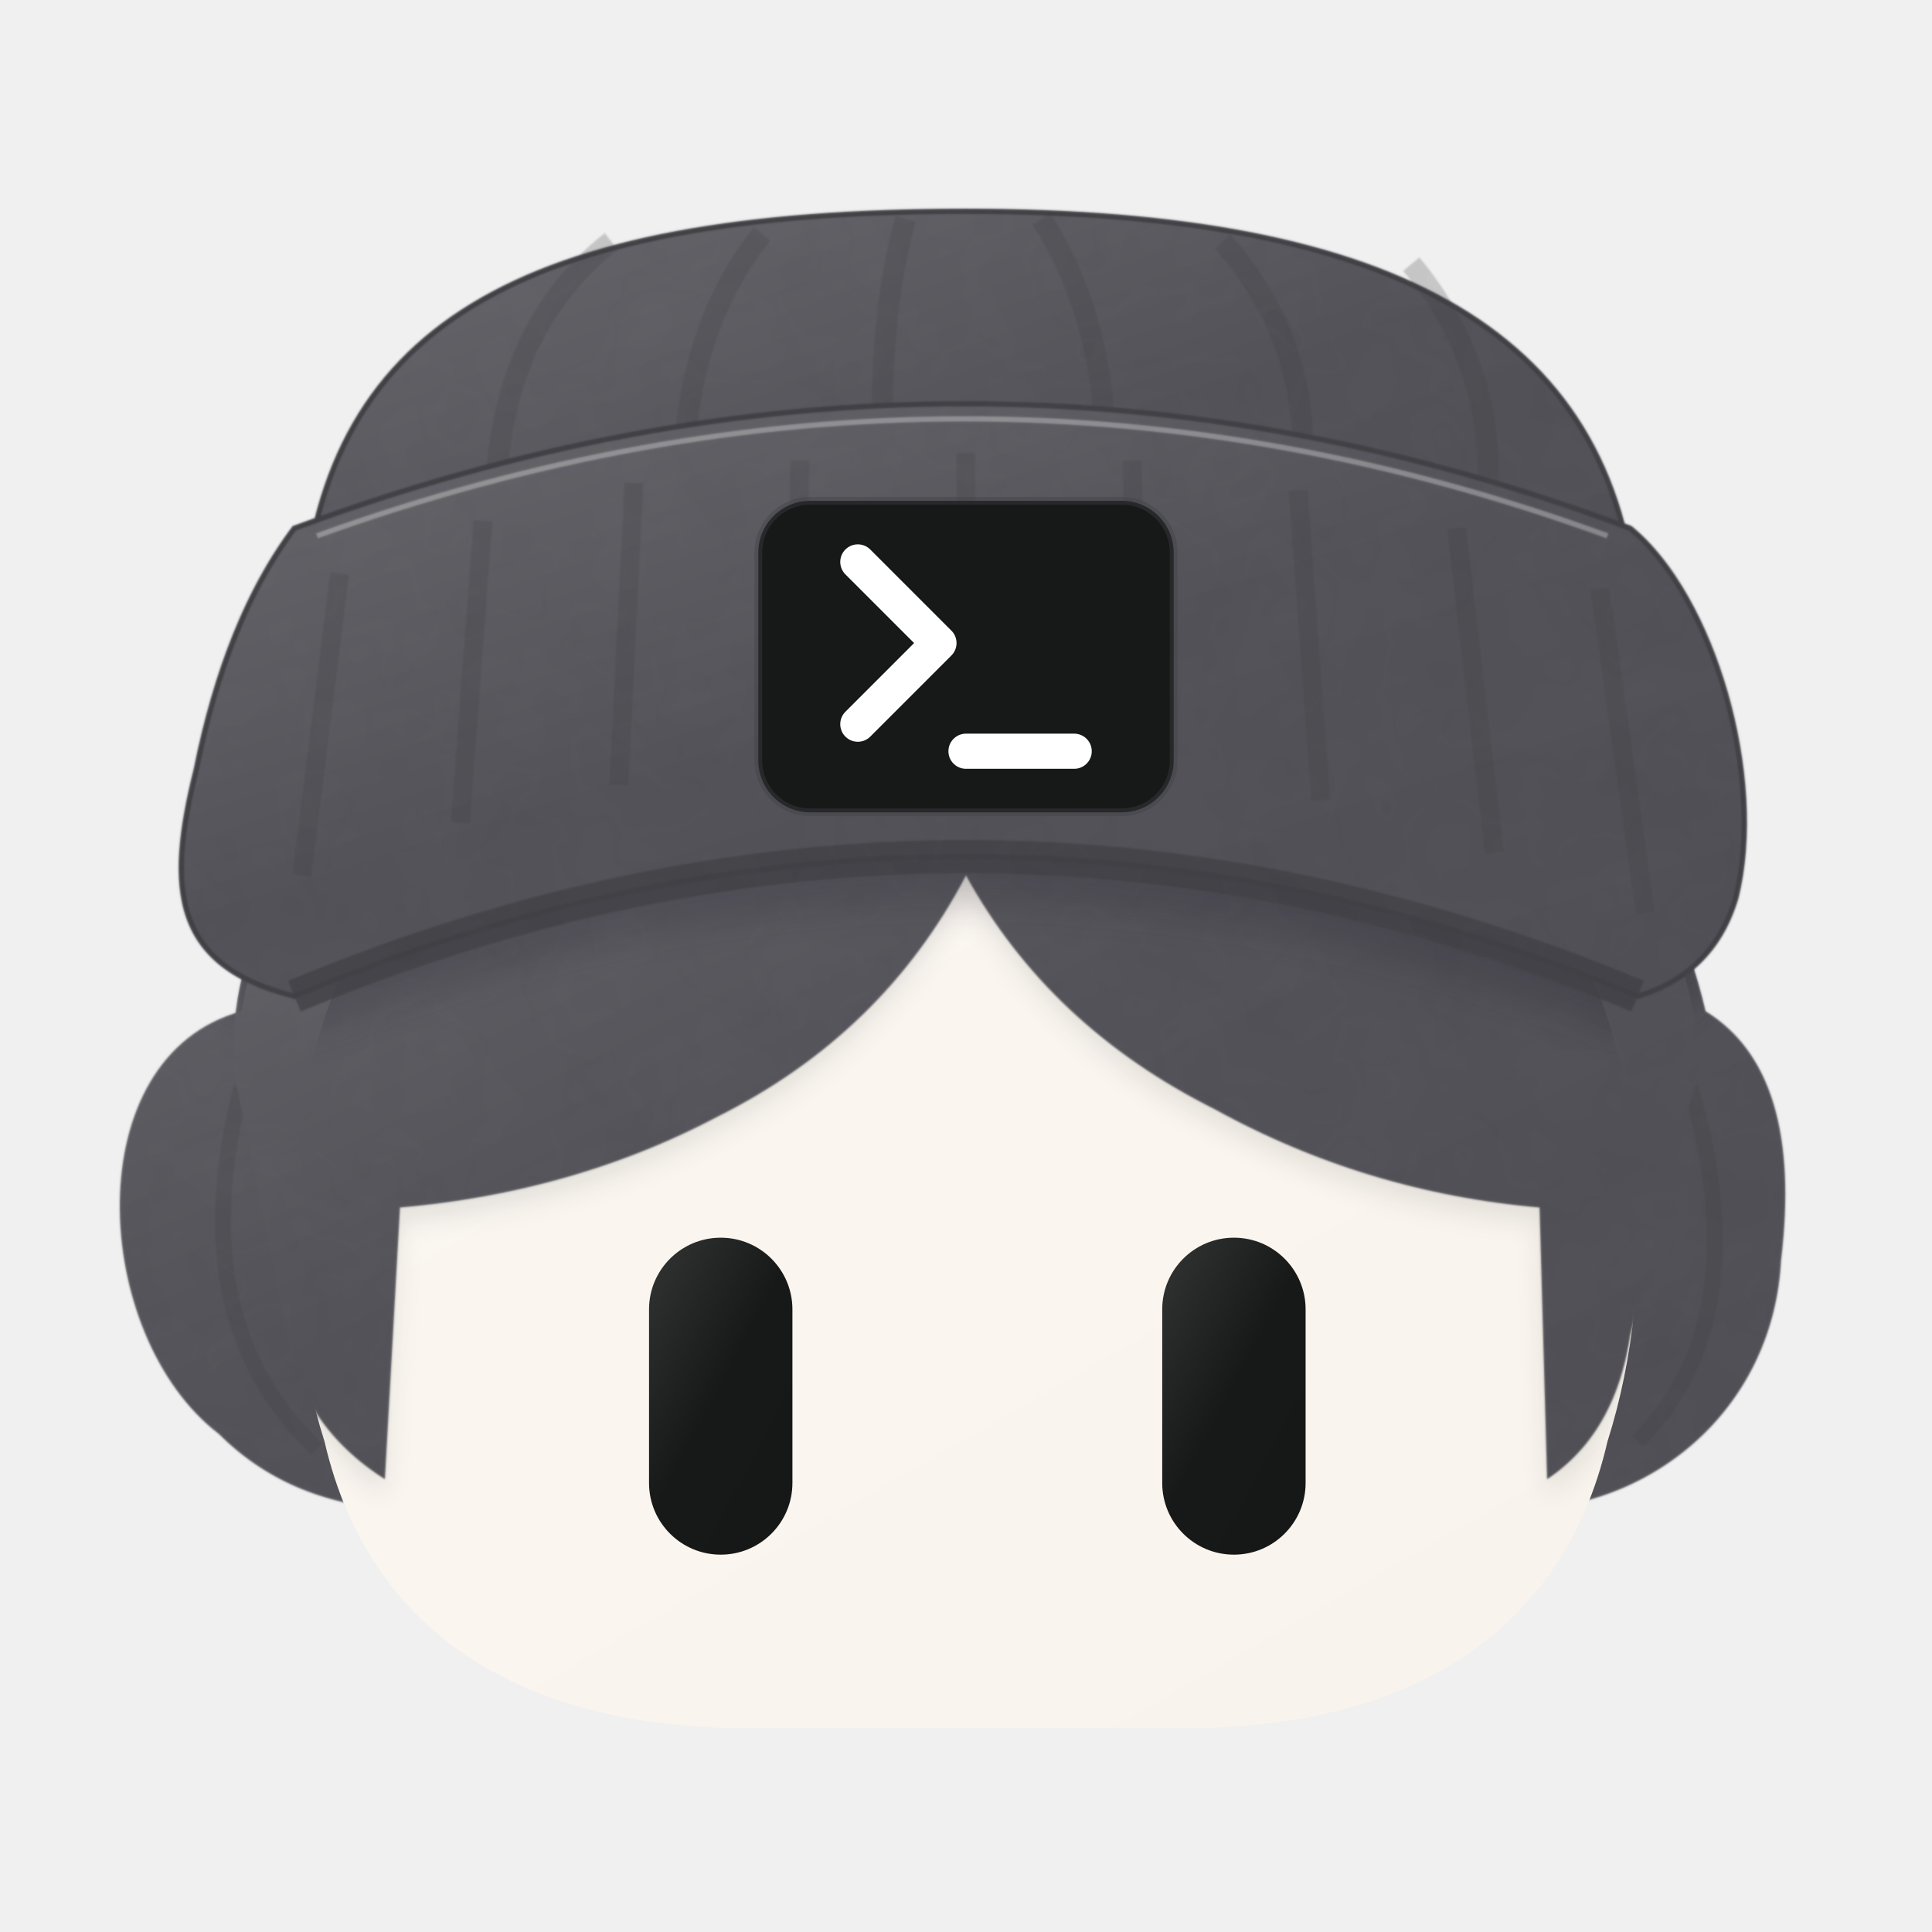
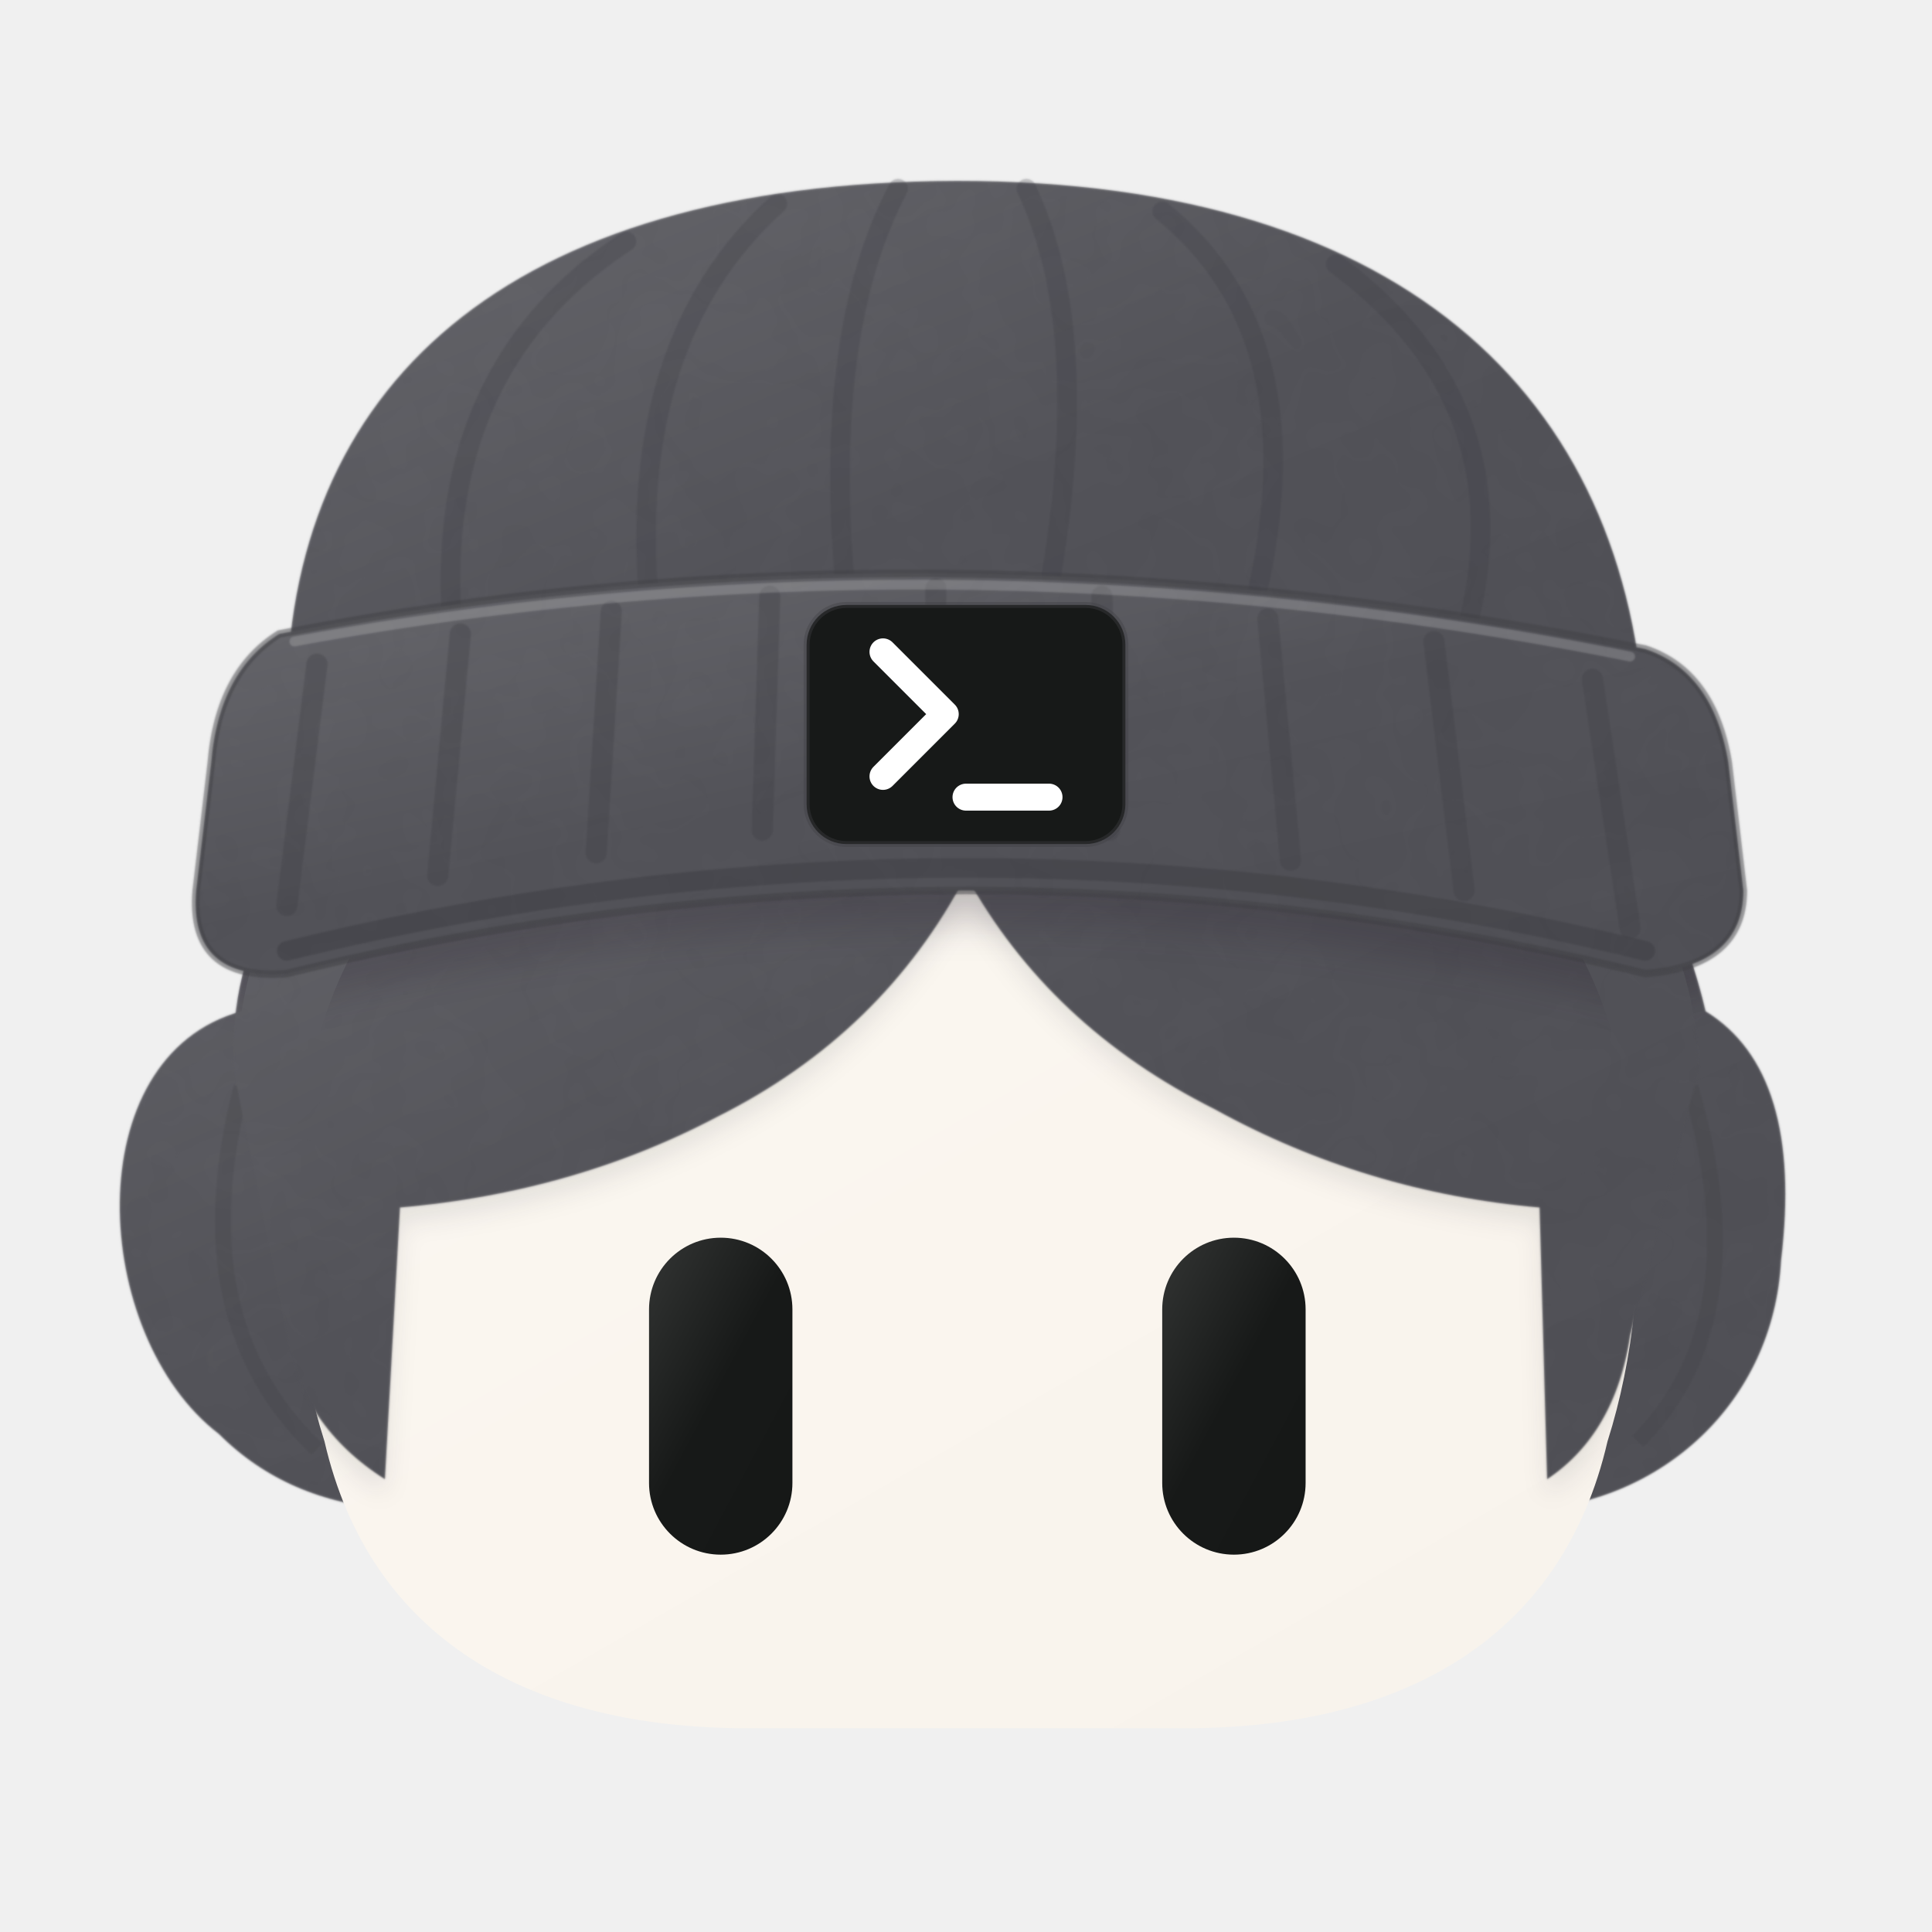
<svg xmlns="http://www.w3.org/2000/svg" viewBox="0 0 256 256" width="256" height="256" role="img">
  <defs>
    <clipPath id="avatar-contact-receiver-fringe-hair-curtain-face-round" clipPathUnits="userSpaceOnUse">
      <path d="M48 124C38 140 36 169 43 191C49 217 70 229 99 229H157C186 229 207 217 213 191C220 169 218 140 208 124C185 105 71 105 48 124Z" fill="#000000" />
    </clipPath>
    <filter id="avatar-contact-shadow-fringe-hair-curtain-face-round" filterUnits="userSpaceOnUse" x="0" y="0" width="256" height="256" color-interpolation-filters="sRGB">
      <feGaussianBlur in="SourceAlpha" stdDeviation="1.6" />
      <feOffset dy="2" result="contact-alpha" />
      <feFlood flood-color="#201a28" flood-opacity="0.09" />
      <feComposite in2="contact-alpha" operator="in" />
    </filter>
    <clipPath id="avatar-contact-receiver-hat-hat-beanie-hair-curtain-hair-crop-back-face-round" clipPathUnits="userSpaceOnUse">
      <path d="M48 124C38 140 36 169 43 191C49 217 70 229 99 229H157C186 229 207 217 213 191C220 169 218 140 208 124C185 105 71 105 48 124Z" fill="#000000" />
      <path d="M31 142C29 106 68 85 128 85C188 85 225 107 225 142L216 177Q214 190 205 196L204 160Q181 158 161 147Q139 136 128 116Q117 137 95 148Q76 158 53 160L51 196Q40 189 38 177Z" fill="#000000" />
      <path d="M32 134C10 140 12 177 29 190Q38 199 52 200H203C220 199 235 186 236 167Q239 142 226 134C216 92 181 84 128 84C75 84 39 94 32 134Z" fill="#000000" />
      <path d="M32 144Q24 175 42 192M224 144Q233 175 217 191" fill="none" stroke="#000000" stroke-width="2.1" stroke-opacity="0.25" />
    </clipPath>
    <filter id="avatar-contact-shadow-hat-hat-beanie-hair-curtain-hair-crop-back-face-round" filterUnits="userSpaceOnUse" x="0" y="0" width="256" height="256" color-interpolation-filters="sRGB">
      <feGaussianBlur in="SourceAlpha" stdDeviation="2.4" />
      <feOffset dy="4" result="contact-alpha" />
      <feFlood flood-color="#201a28" flood-opacity="0.19" />
      <feComposite in2="contact-alpha" operator="in" />
    </filter>
    <filter id="avatar-soft-material-v1" x="-2%" y="-2%" width="104%" height="104%" color-interpolation-filters="sRGB">
      <feTurbulence type="fractalNoise" baseFrequency="0.08" numOctaves="3" seed="17" result="grain" />
      <feColorMatrix in="grain" type="matrix" values="0.213 0.715 0.072 0 0 0.213 0.715 0.072 0 0 0.213 0.715 0.072 0 0 0 0 0 0.03 0" result="faint-grain" />
      <feComposite in="faint-grain" in2="SourceGraphic" operator="in" result="clipped-grain" />
      <feBlend in="SourceGraphic" in2="clipped-grain" mode="soft-light" result="material" />
      <feGaussianBlur in="material" stdDeviation="0.16" />
    </filter>
    <linearGradient id="avatar-face-faf5ee" x1="0%" y1="0%" x2="85%" y2="100%">
      <stop offset="0%" stop-color="#fbf8f2" />
      <stop offset="52%" stop-color="#faf5ee" />
      <stop offset="100%" stop-color="#f8f3ec" />
    </linearGradient>
    <linearGradient id="avatar-hair-525258" x1="0%" y1="0%" x2="85%" y2="100%">
      <stop offset="0%" stop-color="#67676c" />
      <stop offset="52%" stop-color="#525258" />
      <stop offset="100%" stop-color="#4f4f55" />
    </linearGradient>
    <linearGradient id="avatar-hat-525258" x1="0%" y1="0%" x2="85%" y2="100%">
      <stop offset="0%" stop-color="#67676c" />
      <stop offset="52%" stop-color="#525258" />
      <stop offset="100%" stop-color="#4f4f55" />
    </linearGradient>
    <linearGradient id="avatar-eyes-171918" x1="0%" y1="0%" x2="85%" y2="100%">
      <stop offset="0%" stop-color="#333534" />
      <stop offset="52%" stop-color="#171918" />
      <stop offset="100%" stop-color="#161817" />
    </linearGradient>
    <linearGradient id="avatar-badge-ffffff" x1="0%" y1="0%" x2="85%" y2="100%">
      <stop offset="0%" stop-color="#ffffff" />
      <stop offset="52%" stop-color="#ffffff" />
      <stop offset="100%" stop-color="#f6f6f6" />
    </linearGradient>
  </defs>
  <g color="#404045" filter="url(#avatar-soft-material-v1)">
    <path d="M32 134C10 140 12 177 29 190Q38 199 52 200H203C220 199 235 186 236 167Q239 142 226 134C216 92 181 84 128 84C75 84 39 94 32 134Z" fill="url(#avatar-hair-525258)" />
    <path d="M32 144Q24 175 42 192M224 144Q233 175 217 191" fill="none" stroke="#404045" stroke-width="2.1" stroke-opacity="0.25" />
  </g>
  <g color="url(#avatar-face-faf5ee)">
    <path d="M48 124C38 140 36 169 43 191C49 217 70 229 99 229H157C186 229 207 217 213 191C220 169 218 140 208 124C185 105 71 105 48 124Z" fill="url(#avatar-face-faf5ee)" />
  </g>
  <g data-layer="contact-shadow-fringe-hair-curtain-face-round" clip-path="url(#avatar-contact-receiver-fringe-hair-curtain-face-round)">
    <g filter="url(#avatar-contact-shadow-fringe-hair-curtain-face-round)">
      <g color="#000000">
        <path d="M31 142C29 106 68 85 128 85C188 85 225 107 225 142L216 177Q214 190 205 196L204 160Q181 158 161 147Q139 136 128 116Q117 137 95 148Q76 158 53 160L51 196Q40 189 38 177Z" fill="#000000" />
      </g>
    </g>
  </g>
  <g color="#404045" filter="url(#avatar-soft-material-v1)">
    <path d="M31 142C29 106 68 85 128 85C188 85 225 107 225 142L216 177Q214 190 205 196L204 160Q181 158 161 147Q139 136 128 116Q117 137 95 148Q76 158 53 160L51 196Q40 189 38 177Z" fill="url(#avatar-hair-525258)" />
  </g>
  <g data-layer="contact-shadow-hat-hat-beanie-hair-curtain-hair-crop-back-face-round" clip-path="url(#avatar-contact-receiver-hat-hat-beanie-hair-curtain-hair-crop-back-face-round)">
    <g filter="url(#avatar-contact-shadow-hat-hat-beanie-hair-curtain-hair-crop-back-face-round)">
      <g color="#000000">
-         <path d="M40 83C42 43 69 28 128 28C185 28 215 44 217 83L218 104H38Z" fill="#000000" stroke="#000000" stroke-width="0.7" />
-         <path d="M66 77Q63 46 81 32M91 76Q88 47 101 31M118 76Q115 47 120 29M145 76Q150 48 138 29M170 77Q178 50 162 32M195 79Q202 53 187 35" fill="none" stroke="#000000" stroke-width="2.8" stroke-opacity="0.23" />
-         <path d="M39 70Q128 37 216 70C227 79 234 103 230 119Q227 129 217 132Q128 95 39 132C23 128 22 118 26 102Q30 82 39 70Z" fill="#000000" stroke="#000000" stroke-width="0.7" />
-         <path d="M45 76L40 116M64 69L61 109M84 64L82 104M106 61L105 102M128 60V101M150 61L151 102M172 65L175 106M193 70L198 113M212 78L218 121" fill="none" stroke="#000000" stroke-width="2.5" stroke-opacity="0.23" />
-         <path d="M39 132Q128 95 217 132" fill="none" stroke="#000000" stroke-width="4.4" stroke-opacity="0.78" />
-         <path d="M42 71Q128 40 213 71" fill="none" stroke="#ffffff" stroke-width="0.7" stroke-opacity="0.32" />
+         <path d="M38 96C37 53 65 25 124 24C185 23 216 52 218 97L216 114H40Z" fill="#000000" />
+         <path d="M60 84Q57 49 83 32M86 80Q83 45 103 27M112 78Q109 44 119 25M139 78Q145 44 136 25M166 81Q175 45 154 28M193 88Q204 55 177 35" fill="none" stroke="#000000" stroke-width="2.6" stroke-opacity="0.28" stroke-linecap="round" />
+         <path d="M37 84Q124 67 218 86Q227 89 229 101L231 118Q231 128 218 129Q128 107 38 129Q25 130 26 118L28 101Q29 89 37 84Z" fill="#000000" stroke="#000000" stroke-width="1" stroke-opacity="0.5" />
+         <path d="M42 88L38 120M61 84L58 116M81 81L79 113M102 79L101 110M124 78V109M146 79L147 110M168 82L171 114M190 85L194 118M211 90L216 123" fill="none" stroke="#000000" stroke-width="2.8" stroke-opacity="0.35" stroke-linecap="round" />
+         <path d="M39 85Q126 69 216 87" fill="none" stroke="#ffffff" stroke-width="1.3" stroke-opacity="0.18" stroke-linecap="round" />
+         <path d="M38 126Q128 104 218 126" fill="none" stroke="#000000" stroke-width="2.6" stroke-opacity="0.58" stroke-linecap="round" />
      </g>
    </g>
  </g>
  <g color="#404045" filter="url(#avatar-soft-material-v1)">
-     <path d="M40 83C42 43 69 28 128 28C185 28 215 44 217 83L218 104H38Z" fill="url(#avatar-hat-525258)" stroke="#404045" stroke-width="0.7" />
-     <path d="M66 77Q63 46 81 32M91 76Q88 47 101 31M118 76Q115 47 120 29M145 76Q150 48 138 29M170 77Q178 50 162 32M195 79Q202 53 187 35" fill="none" stroke="#404045" stroke-width="2.8" stroke-opacity="0.23" />
-     <path d="M39 70Q128 37 216 70C227 79 234 103 230 119Q227 129 217 132Q128 95 39 132C23 128 22 118 26 102Q30 82 39 70Z" fill="url(#avatar-hat-525258)" stroke="#404045" stroke-width="0.7" />
-     <path d="M45 76L40 116M64 69L61 109M84 64L82 104M106 61L105 102M128 60V101M150 61L151 102M172 65L175 106M193 70L198 113M212 78L218 121" fill="none" stroke="#404045" stroke-width="2.5" stroke-opacity="0.23" />
-     <path d="M39 132Q128 95 217 132" fill="none" stroke="#404045" stroke-width="4.4" stroke-opacity="0.78" />
-     <path d="M42 71Q128 40 213 71" fill="none" stroke="#ffffff" stroke-width="0.7" stroke-opacity="0.32" />
+     <path d="M38 96C37 53 65 25 124 24C185 23 216 52 218 97L216 114H40Z" fill="url(#avatar-hat-525258)" />
+     <path d="M60 84Q57 49 83 32M86 80Q83 45 103 27M112 78Q109 44 119 25M139 78Q145 44 136 25M166 81Q175 45 154 28M193 88Q204 55 177 35" fill="none" stroke="#404045" stroke-width="2.6" stroke-opacity="0.28" stroke-linecap="round" />
+     <path d="M37 84Q124 67 218 86Q227 89 229 101L231 118Q231 128 218 129Q128 107 38 129Q25 130 26 118L28 101Q29 89 37 84Z" fill="url(#avatar-hat-525258)" stroke="#404045" stroke-width="1" stroke-opacity="0.5" />
+     <path d="M42 88L38 120M61 84L58 116M81 81L79 113M102 79L101 110M124 78V109M146 79L147 110M168 82L171 114M190 85L194 118M211 90L216 123" fill="none" stroke="#404045" stroke-width="2.8" stroke-opacity="0.35" stroke-linecap="round" />
+     <path d="M39 85Q126 69 216 87" fill="none" stroke="#ffffff" stroke-width="1.3" stroke-opacity="0.18" stroke-linecap="round" />
+     <path d="M38 126Q128 104 218 126" fill="none" stroke="#404045" stroke-width="2.6" stroke-opacity="0.58" stroke-linecap="round" />
  </g>
-   <g data-layer="hat-badge" transform="translate(128 87) rotate(0) scale(0.86) translate(-128 -64)">
+   <g data-layer="hat-badge" transform="translate(128 96) rotate(0) scale(0.66) translate(-128 -64)">
    <rect x="96" y="40" width="64" height="48" rx="8" fill="#171918" stroke="#404045" stroke-width="1.2" stroke-opacity="0.4" />
    <g transform="translate(128 64) scale(0.1953125) translate(-128 -128)">
      <g color="#ffffff">
        <path d="M12 19h8" fill="none" stroke="#ffffff" stroke-width="2.6" stroke-linecap="round" stroke-linejoin="round" transform="scale(10.66667)" />
        <path d="m4 17 6-6-6-6" fill="none" stroke="#ffffff" stroke-width="2.6" stroke-linecap="round" stroke-linejoin="round" transform="scale(10.66667)" />
      </g>
    </g>
  </g>
  <g data-layer="state" data-state="idle">
    <rect x="86" y="164" width="19" height="42" rx="9.5" fill="url(#avatar-eyes-171918)" />
    <rect x="154" y="164" width="19" height="42" rx="9.5" fill="url(#avatar-eyes-171918)" />
  </g>
</svg>
